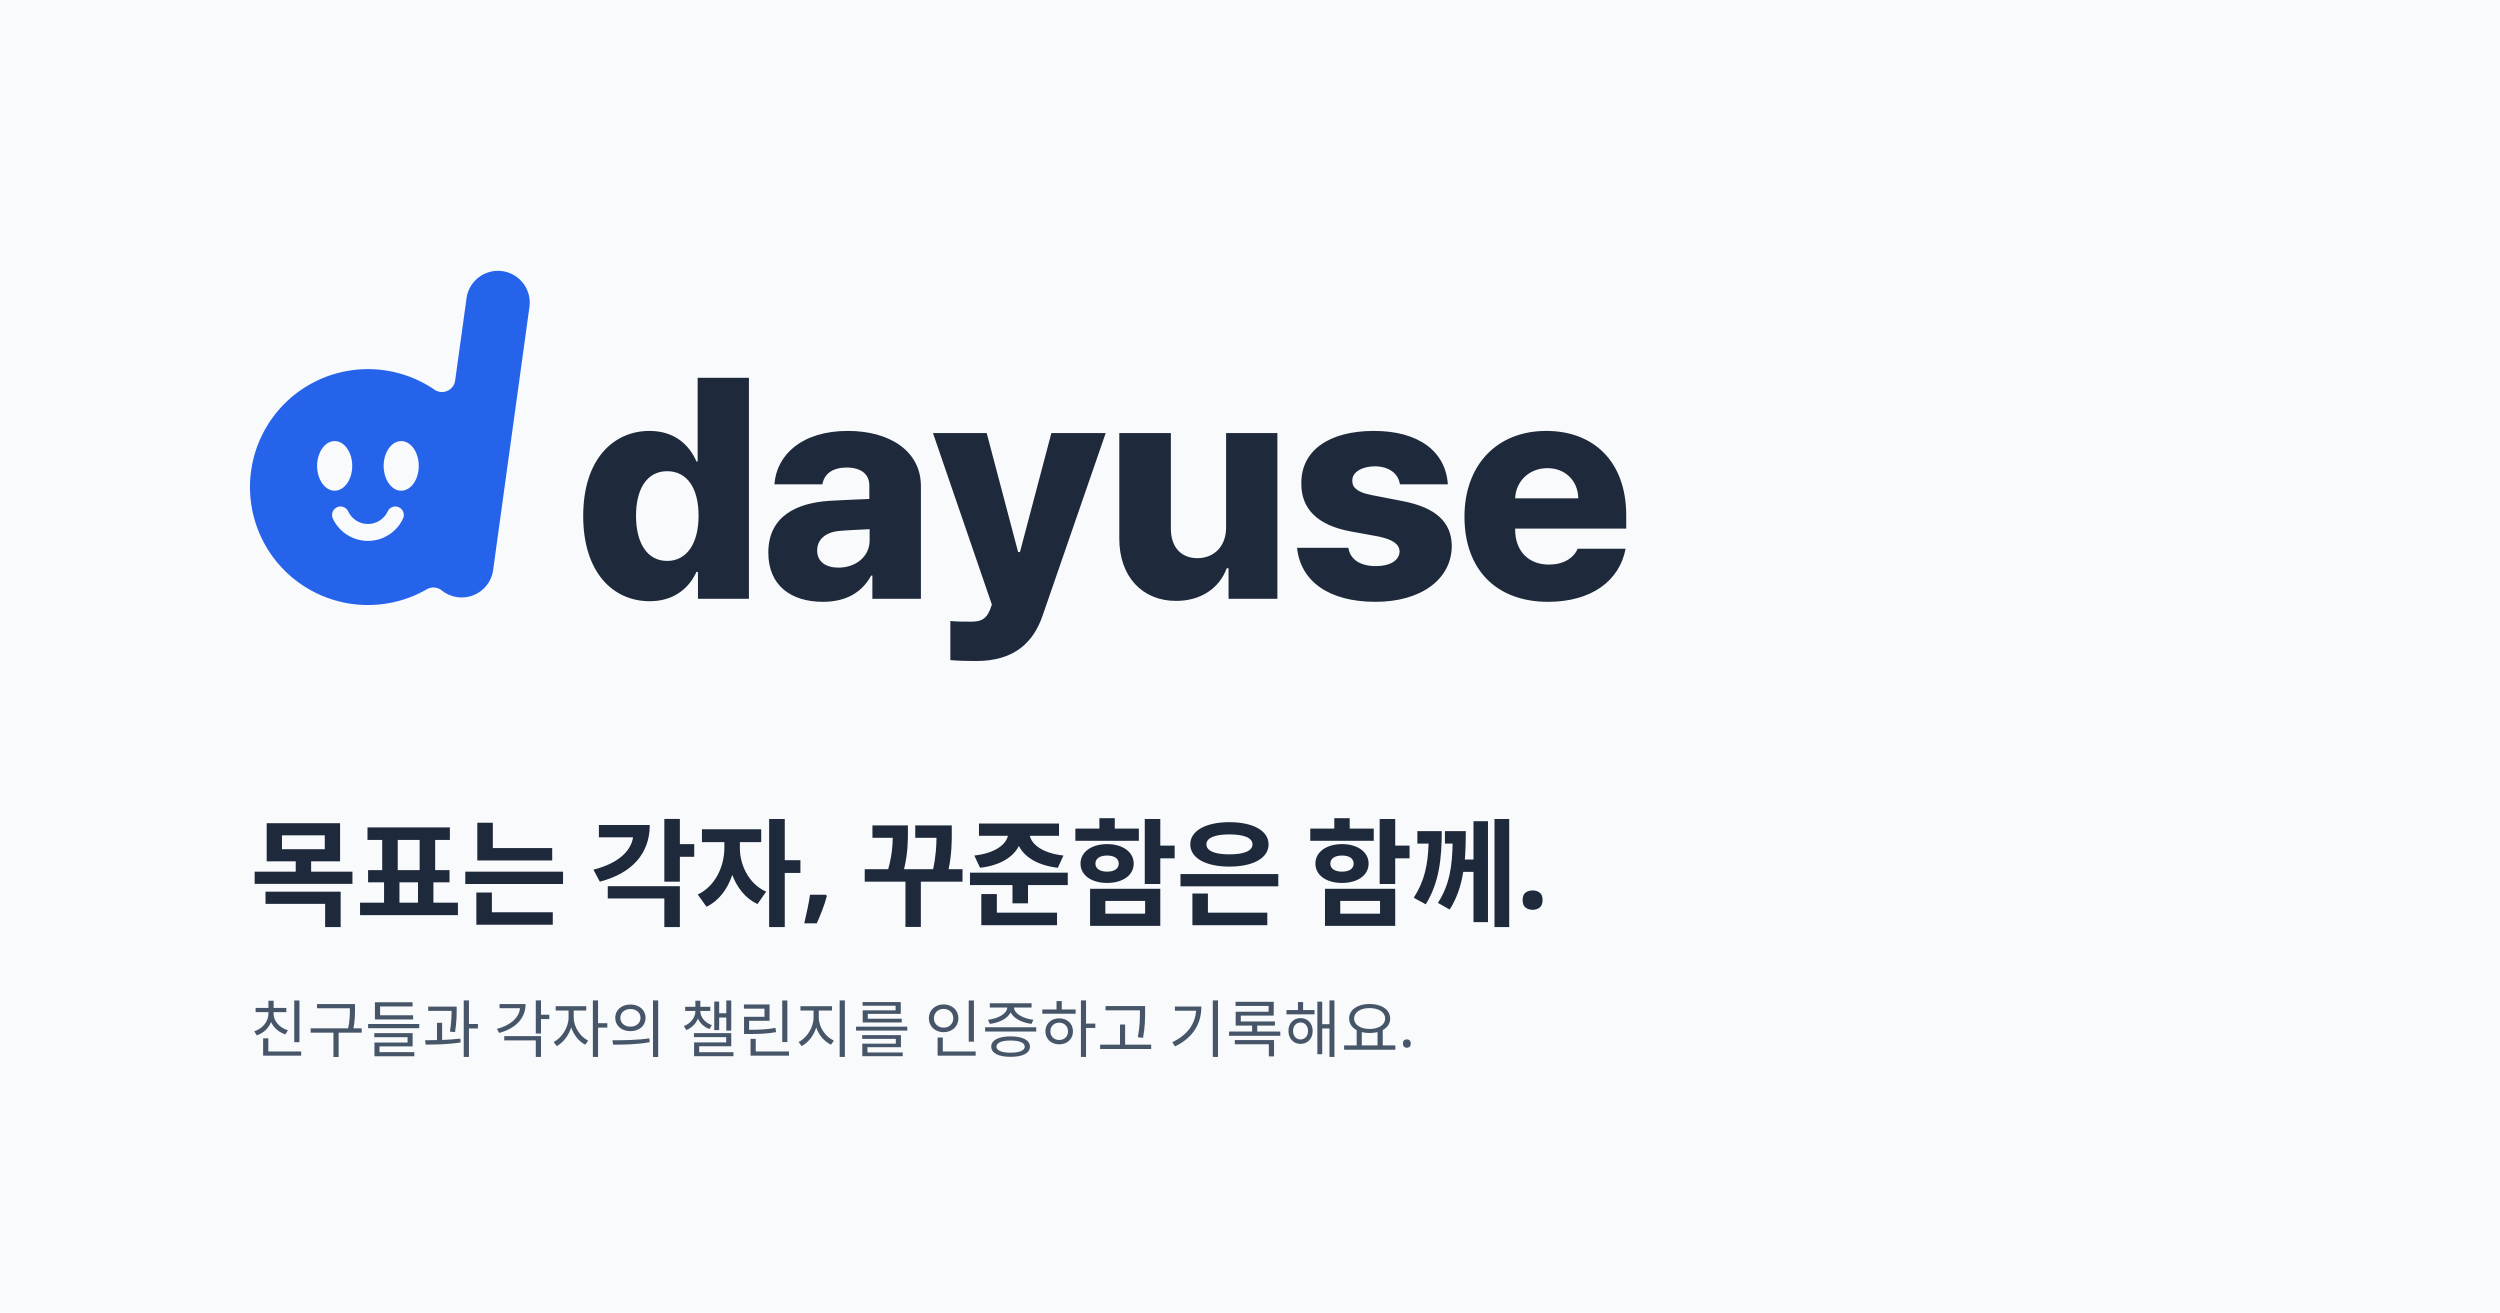
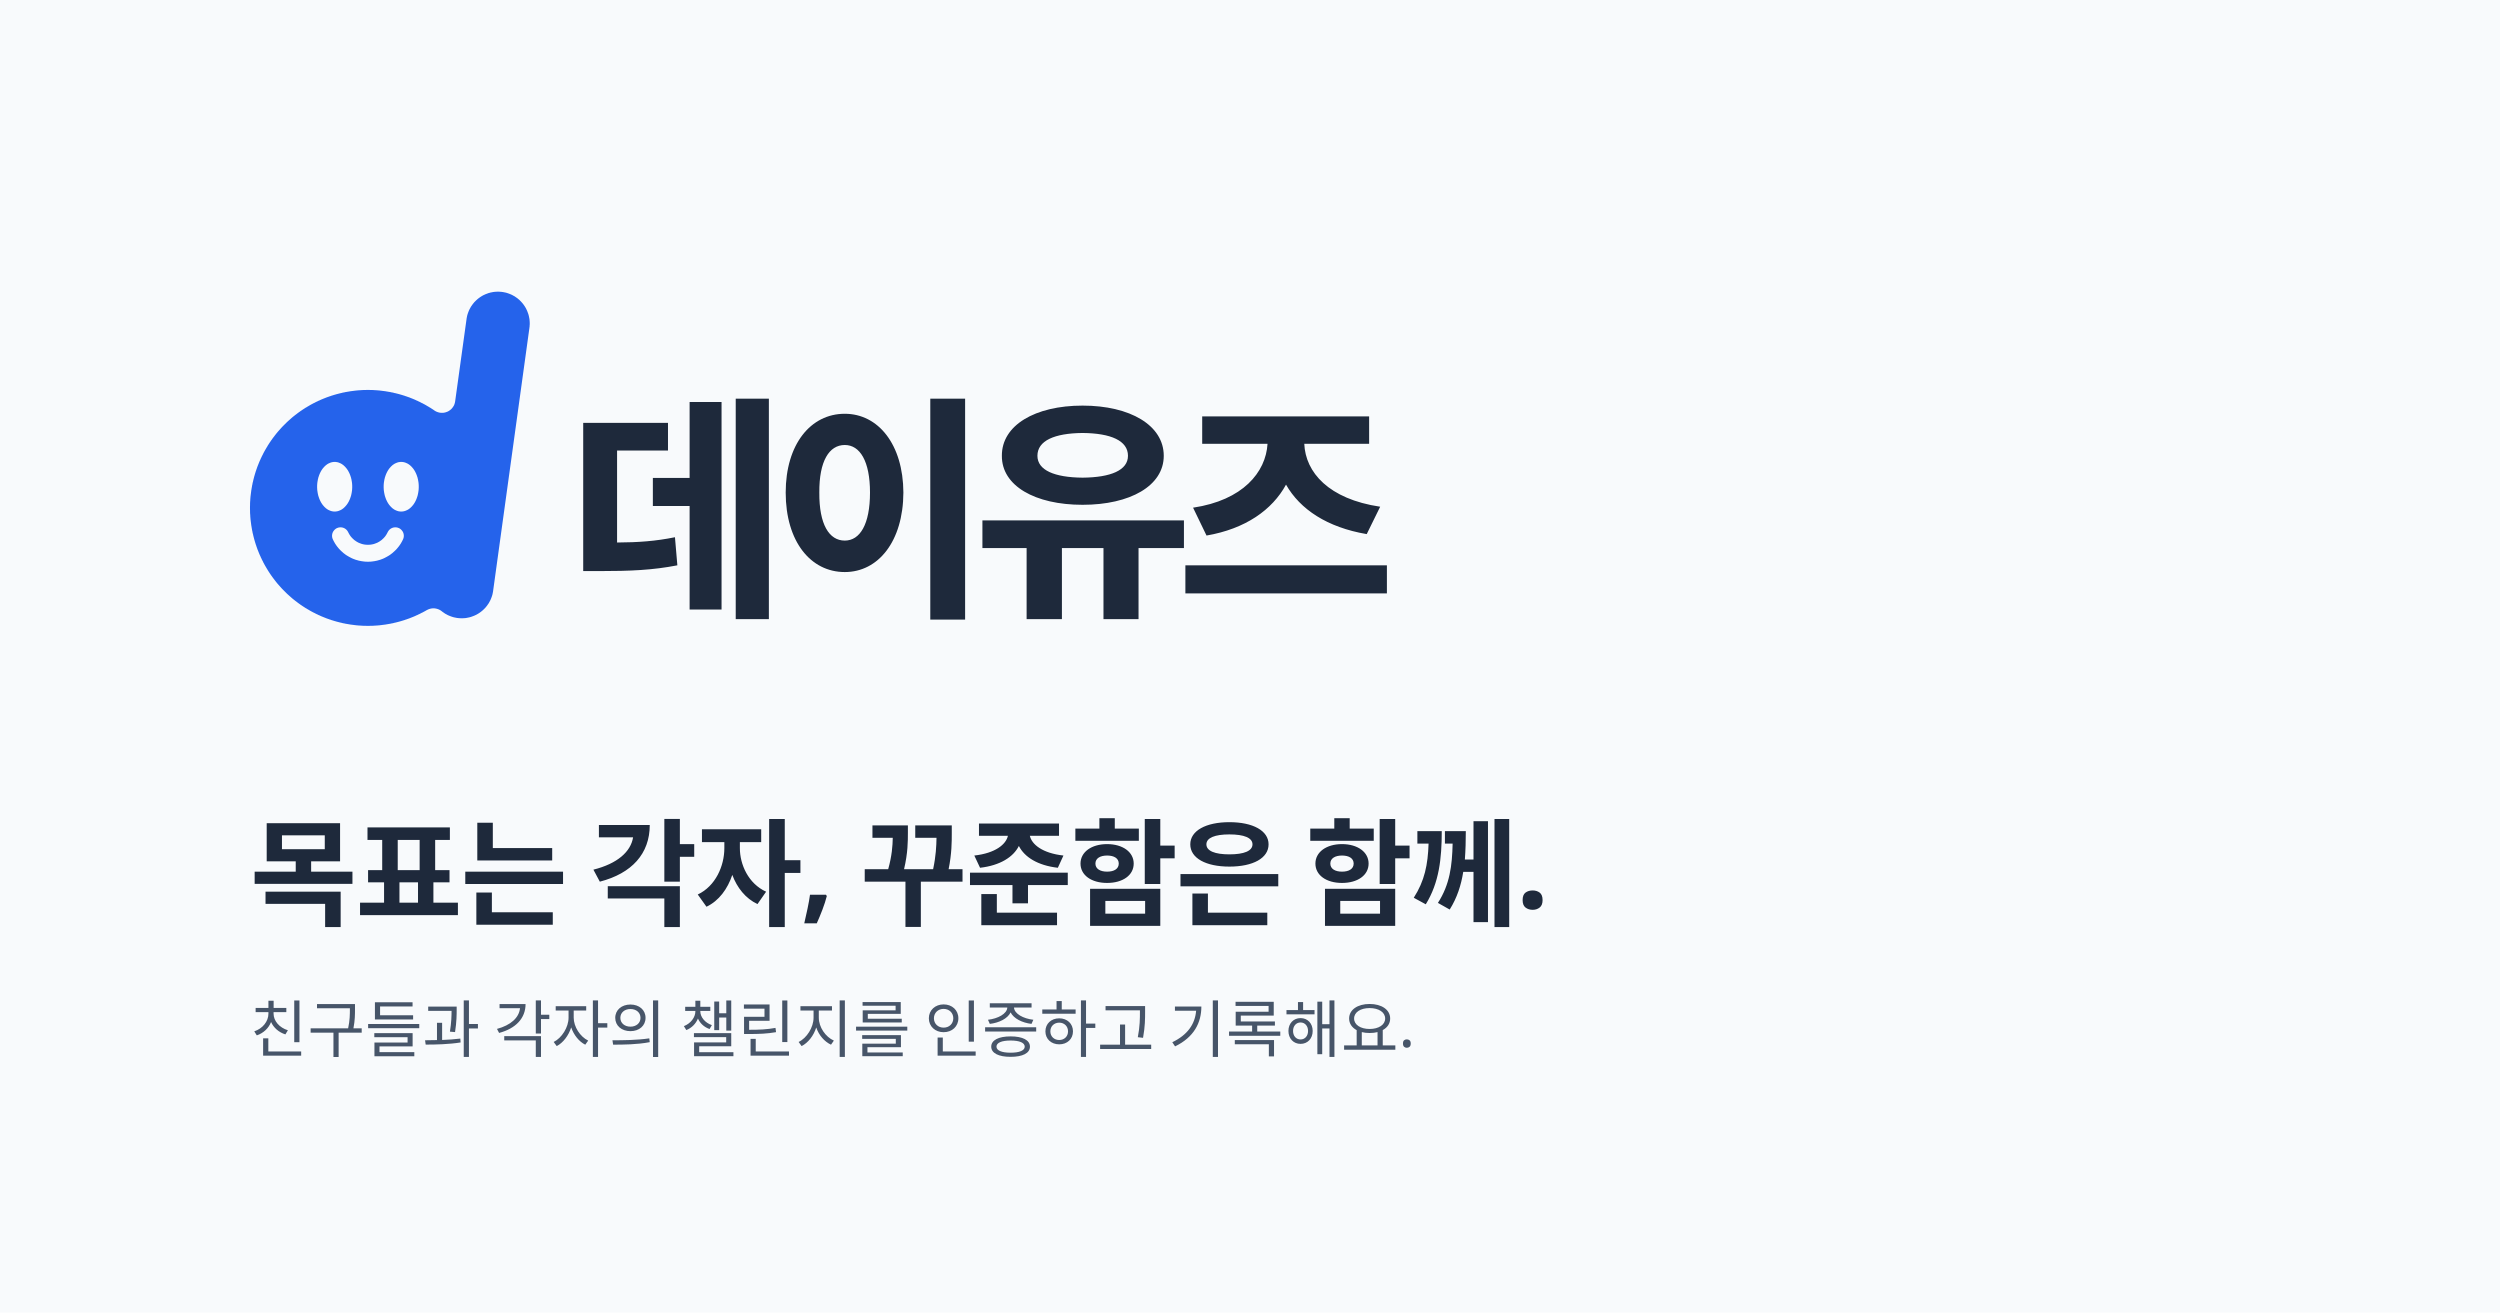
<svg xmlns="http://www.w3.org/2000/svg" viewBox="0 0 1200 630" width="1200" height="630">
  <rect width="1200" height="630" fill="#F8FAFC" />
-   <g transform="translate(120 130) scale(1.5)">
+   <g transform="translate(120 140) scale(1.5)">
    <path fill="#2563EB" fill-rule="evenodd" transform="translate(-14.52 -6.29) scale(1.9355)" d="M36.93 55.80 L37.13 55.72 L37.35 55.66 L37.56 55.62 L37.78 55.60 L38.00 55.61 L38.22 55.64 L38.43 55.69 L38.64 55.76 L38.84 55.85 L39.03 55.96 L39.21 56.09 L39.23 56.11 L39.39 56.23 L39.44 56.26 L39.61 56.38 L39.65 56.41 L39.82 56.52 L39.87 56.54 L40.05 56.64 L40.10 56.67 L40.28 56.76 L40.33 56.78 L40.52 56.86 L40.57 56.88 L40.76 56.95 L40.81 56.97 L41.00 57.03 L41.05 57.05 L41.25 57.10 L41.30 57.11 L41.50 57.15 L41.55 57.16 L41.76 57.20 L41.81 57.20 L42.01 57.23 L42.07 57.23 L42.27 57.24 L42.32 57.25 L42.53 57.25 L42.58 57.25 L42.78 57.24 L42.84 57.24 L43.04 57.22 L43.09 57.22 L43.30 57.19 L43.35 57.18 L43.55 57.14 L43.60 57.13 L43.80 57.09 L43.85 57.07 L44.05 57.02 L44.10 57.00 L44.29 56.93 L44.34 56.91 L44.53 56.84 L44.58 56.82 L44.77 56.73 L44.82 56.71 L45.00 56.62 L45.05 56.59 L45.22 56.49 L45.27 56.46 L45.44 56.35 L45.48 56.32 L45.65 56.20 L45.69 56.17 L45.85 56.04 L45.89 56.01 L46.04 55.87 L46.08 55.84 L46.23 55.69 L46.27 55.65 L46.41 55.51 L46.44 55.47 L46.57 55.31 L46.61 55.27 L46.73 55.11 L46.76 55.06 L46.88 54.89 L46.91 54.85 L47.02 54.68 L47.04 54.63 L47.14 54.45 L47.17 54.40 L47.26 54.22 L47.28 54.17 L47.36 53.98 L47.38 53.93 L47.45 53.74 L47.47 53.69 L47.53 53.50 L47.55 53.45 L47.60 53.25 L47.61 53.20 L47.65 53.00 L47.66 52.95 L47.70 52.73 L47.70 52.70 L53.70 9.23 L53.70 9.20 L53.73 8.99 L53.73 8.93 L53.74 8.73 L53.75 8.68 L53.75 8.47 L53.75 8.42 L53.74 8.22 L53.74 8.16 L53.72 7.96 L53.72 7.91 L53.69 7.70 L53.68 7.65 L53.64 7.45 L53.63 7.40 L53.59 7.20 L53.57 7.15 L53.52 6.95 L53.50 6.90 L53.43 6.71 L53.41 6.66 L53.34 6.47 L53.32 6.42 L53.23 6.23 L53.21 6.18 L53.12 6.00 L53.09 5.95 L52.99 5.78 L52.96 5.73 L52.85 5.56 L52.82 5.52 L52.70 5.35 L52.67 5.31 L52.54 5.15 L52.51 5.11 L52.37 4.96 L52.34 4.92 L52.19 4.77 L52.15 4.73 L52.01 4.59 L51.97 4.56 L51.81 4.43 L51.77 4.39 L51.61 4.27 L51.56 4.24 L51.39 4.12 L51.35 4.09 L51.18 3.98 L51.13 3.96 L50.95 3.86 L50.90 3.83 L50.72 3.74 L50.67 3.72 L50.48 3.64 L50.43 3.62 L50.24 3.55 L50.19 3.53 L50.00 3.47 L49.95 3.45 L49.75 3.40 L49.70 3.39 L49.50 3.35 L49.45 3.34 L49.24 3.30 L49.19 3.30 L48.99 3.27 L48.93 3.27 L48.73 3.26 L48.68 3.25 L48.47 3.25 L48.42 3.25 L48.22 3.26 L48.16 3.26 L47.96 3.28 L47.91 3.28 L47.70 3.31 L47.65 3.32 L47.45 3.36 L47.40 3.37 L47.20 3.41 L47.15 3.43 L46.95 3.48 L46.90 3.50 L46.71 3.57 L46.66 3.59 L46.47 3.66 L46.42 3.68 L46.23 3.77 L46.18 3.79 L46.00 3.88 L45.95 3.91 L45.78 4.01 L45.73 4.04 L45.56 4.15 L45.52 4.18 L45.35 4.30 L45.31 4.33 L45.15 4.46 L45.11 4.49 L44.96 4.63 L44.92 4.66 L44.77 4.81 L44.73 4.85 L44.59 4.99 L44.56 5.03 L44.43 5.19 L44.39 5.23 L44.27 5.39 L44.24 5.44 L44.12 5.61 L44.09 5.65 L43.98 5.82 L43.96 5.87 L43.86 6.05 L43.83 6.10 L43.74 6.28 L43.72 6.33 L43.64 6.52 L43.62 6.57 L43.55 6.76 L43.53 6.81 L43.47 7.00 L43.45 7.05 L43.40 7.25 L43.39 7.30 L43.35 7.50 L43.34 7.55 L43.30 7.77 L43.30 7.80 L41.42 21.38 L41.38 21.59 L41.32 21.80 L41.25 22.00 L41.15 22.18 L41.03 22.36 L40.90 22.53 L40.76 22.68 L40.59 22.82 L40.42 22.94 L40.24 23.05 L40.04 23.13 L39.84 23.20 L39.63 23.25 L39.42 23.28 L39.21 23.28 L39.00 23.27 L38.79 23.24 L38.58 23.18 L38.38 23.11 L38.19 23.02 L38.01 22.91 L37.84 22.79 L37.83 22.78 L37.64 22.66 L37.63 22.65 L37.44 22.53 L37.43 22.52 L37.24 22.40 L37.22 22.40 L37.03 22.28 L37.02 22.27 L36.82 22.16 L36.81 22.15 L36.62 22.04 L36.61 22.03 L36.41 21.92 L36.40 21.91 L36.20 21.81 L36.19 21.80 L35.99 21.69 L35.97 21.69 L35.77 21.59 L35.76 21.58 L35.56 21.48 L35.55 21.47 L35.34 21.38 L35.33 21.37 L35.13 21.27 L35.11 21.27 L34.91 21.18 L34.90 21.17 L34.69 21.08 L34.68 21.07 L34.47 20.99 L34.46 20.98 L34.25 20.90 L34.23 20.89 L34.02 20.81 L34.01 20.80 L33.80 20.72 L33.79 20.72 L33.58 20.64 L33.56 20.64 L33.35 20.56 L33.34 20.56 L33.12 20.49 L33.11 20.48 L32.90 20.41 L32.88 20.41 L32.67 20.34 L32.65 20.34 L32.44 20.27 L32.42 20.27 L32.21 20.21 L32.19 20.20 L31.98 20.15 L31.96 20.14 L31.74 20.09 L31.73 20.08 L31.51 20.03 L31.50 20.03 L31.28 19.98 L31.27 19.97 L31.05 19.92 L31.03 19.92 L30.81 19.88 L30.80 19.87 L30.58 19.83 L30.56 19.83 L30.34 19.79 L30.33 19.79 L30.10 19.75 L30.09 19.75 L29.87 19.71 L29.85 19.71 L29.63 19.68 L29.62 19.68 L29.39 19.65 L29.38 19.65 L29.16 19.62 L29.14 19.62 L28.92 19.59 L28.90 19.59 L28.68 19.57 L28.67 19.57 L28.44 19.55 L28.43 19.55 L28.20 19.54 L28.19 19.54 L27.96 19.52 L27.95 19.52 L27.72 19.51 L27.71 19.51 L27.49 19.51 L27.47 19.51 L27.25 19.50 L27.23 19.50 L27.01 19.50 L26.99 19.50 L26.77 19.50 L26.75 19.50 L26.53 19.51 L26.51 19.51 L26.29 19.51 L26.28 19.51 L26.05 19.52 L26.04 19.52 L25.81 19.54 L25.80 19.54 L25.57 19.55 L25.56 19.55 L25.33 19.57 L25.32 19.57 L25.10 19.59 L25.08 19.59 L24.86 19.62 L24.84 19.62 L24.62 19.65 L24.61 19.65 L24.38 19.68 L24.37 19.68 L24.15 19.71 L24.13 19.71 L23.91 19.75 L23.90 19.75 L23.67 19.79 L23.66 19.79 L23.44 19.83 L23.42 19.83 L23.20 19.87 L23.19 19.88 L22.97 19.92 L22.95 19.92 L22.73 19.97 L22.72 19.98 L22.50 20.03 L22.49 20.03 L22.27 20.08 L22.26 20.09 L22.04 20.14 L22.02 20.15 L21.81 20.20 L21.79 20.21 L21.58 20.27 L21.56 20.27 L21.35 20.34 L21.33 20.34 L21.12 20.41 L21.10 20.41 L20.89 20.48 L20.88 20.49 L20.66 20.56 L20.65 20.56 L20.44 20.64 L20.42 20.64 L20.21 20.72 L20.20 20.72 L19.99 20.80 L19.98 20.81 L19.77 20.89 L19.75 20.90 L19.54 20.98 L19.53 20.99 L19.32 21.07 L19.31 21.08 L19.10 21.17 L19.09 21.18 L18.89 21.27 L18.87 21.27 L18.67 21.37 L18.66 21.38 L18.45 21.47 L18.44 21.48 L18.24 21.58 L18.23 21.59 L18.03 21.69 L18.01 21.69 L17.81 21.80 L17.80 21.81 L17.60 21.91 L17.59 21.92 L17.39 22.03 L17.38 22.04 L17.19 22.15 L17.18 22.16 L16.98 22.27 L16.97 22.28 L16.78 22.40 L16.76 22.40 L16.57 22.52 L16.56 22.53 L16.37 22.65 L16.36 22.66 L16.17 22.78 L16.16 22.79 L15.97 22.92 L15.96 22.92 L15.78 23.05 L15.77 23.06 L15.58 23.19 L15.57 23.20 L15.39 23.33 L15.38 23.34 L15.20 23.48 L15.19 23.49 L15.01 23.62 L15.00 23.63 L14.82 23.77 L14.81 23.78 L14.63 23.92 L14.62 23.93 L14.45 24.07 L14.44 24.08 L14.27 24.23 L14.26 24.24 L14.09 24.39 L14.08 24.40 L13.91 24.55 L13.90 24.56 L13.73 24.71 L13.72 24.72 L13.56 24.87 L13.55 24.88 L13.39 25.04 L13.38 25.05 L13.22 25.21 L13.21 25.22 L13.05 25.38 L13.04 25.39 L12.88 25.55 L12.87 25.56 L12.72 25.72 L12.71 25.73 L12.56 25.90 L12.55 25.91 L12.40 26.08 L12.39 26.09 L12.24 26.26 L12.23 26.27 L12.08 26.44 L12.07 26.45 L11.93 26.62 L11.92 26.63 L11.78 26.81 L11.77 26.82 L11.63 27.00 L11.62 27.01 L11.49 27.19 L11.48 27.20 L11.34 27.38 L11.33 27.39 L11.20 27.57 L11.19 27.58 L11.06 27.77 L11.05 27.78 L10.92 27.96 L10.92 27.97 L10.79 28.16 L10.78 28.17 L10.66 28.36 L10.65 28.37 L10.53 28.56 L10.52 28.57 L10.40 28.76 L10.40 28.78 L10.28 28.97 L10.27 28.98 L10.16 29.18 L10.15 29.19 L10.04 29.38 L10.03 29.39 L9.92 29.59 L9.91 29.60 L9.81 29.80 L9.80 29.81 L9.69 30.01 L9.69 30.03 L9.59 30.23 L9.58 30.24 L9.48 30.44 L9.47 30.45 L9.38 30.66 L9.37 30.67 L9.27 30.87 L9.27 30.89 L9.18 31.09 L9.17 31.10 L9.08 31.31 L9.07 31.32 L8.99 31.53 L8.98 31.54 L8.90 31.75 L8.89 31.77 L8.81 31.98 L8.80 31.99 L8.72 32.20 L8.72 32.21 L8.64 32.42 L8.64 32.44 L8.56 32.65 L8.56 32.66 L8.49 32.88 L8.48 32.89 L8.41 33.10 L8.41 33.12 L8.34 33.33 L8.34 33.35 L8.27 33.56 L8.27 33.58 L8.21 33.79 L8.20 33.81 L8.15 34.02 L8.14 34.04 L8.09 34.26 L8.08 34.27 L8.03 34.49 L8.03 34.50 L7.98 34.72 L7.97 34.73 L7.92 34.95 L7.92 34.97 L7.88 35.19 L7.87 35.20 L7.83 35.42 L7.83 35.44 L7.79 35.66 L7.79 35.67 L7.75 35.90 L7.75 35.91 L7.71 36.13 L7.71 36.15 L7.68 36.37 L7.68 36.38 L7.65 36.61 L7.65 36.62 L7.62 36.84 L7.62 36.86 L7.59 37.08 L7.59 37.10 L7.57 37.32 L7.57 37.33 L7.55 37.56 L7.55 37.57 L7.54 37.80 L7.54 37.81 L7.52 38.04 L7.52 38.05 L7.51 38.28 L7.51 38.29 L7.51 38.51 L7.51 38.53 L7.50 38.75 L7.50 38.77 L7.50 38.99 L7.50 39.01 L7.50 39.23 L7.50 39.25 L7.51 39.47 L7.51 39.49 L7.51 39.71 L7.51 39.72 L7.52 39.95 L7.52 39.96 L7.54 40.19 L7.54 40.20 L7.55 40.43 L7.55 40.44 L7.57 40.67 L7.57 40.68 L7.59 40.90 L7.59 40.92 L7.62 41.14 L7.62 41.16 L7.65 41.38 L7.65 41.39 L7.68 41.62 L7.68 41.63 L7.71 41.85 L7.71 41.87 L7.75 42.09 L7.75 42.10 L7.79 42.33 L7.79 42.34 L7.83 42.56 L7.83 42.58 L7.87 42.80 L7.88 42.81 L7.92 43.03 L7.92 43.05 L7.97 43.27 L7.98 43.28 L8.03 43.50 L8.03 43.51 L8.08 43.73 L8.09 43.74 L8.14 43.96 L8.15 43.98 L8.20 44.19 L8.21 44.21 L8.27 44.42 L8.27 44.44 L8.34 44.65 L8.34 44.67 L8.41 44.88 L8.41 44.90 L8.48 45.11 L8.49 45.12 L8.56 45.34 L8.56 45.35 L8.64 45.56 L8.64 45.58 L8.72 45.79 L8.72 45.80 L8.80 46.01 L8.81 46.02 L8.89 46.23 L8.90 46.25 L8.98 46.46 L8.99 46.47 L9.07 46.68 L9.08 46.69 L9.17 46.90 L9.18 46.91 L9.27 47.11 L9.27 47.13 L9.37 47.33 L9.38 47.34 L9.47 47.55 L9.48 47.56 L9.58 47.76 L9.59 47.77 L9.69 47.97 L9.69 47.99 L9.80 48.19 L9.81 48.20 L9.91 48.40 L9.92 48.41 L10.03 48.61 L10.04 48.62 L10.15 48.81 L10.16 48.82 L10.27 49.02 L10.28 49.03 L10.40 49.22 L10.40 49.24 L10.52 49.43 L10.53 49.44 L10.65 49.63 L10.66 49.64 L10.78 49.83 L10.79 49.84 L10.92 50.03 L10.92 50.04 L11.05 50.22 L11.06 50.23 L11.19 50.42 L11.20 50.43 L11.33 50.61 L11.34 50.62 L11.48 50.80 L11.49 50.81 L11.62 50.99 L11.63 51.00 L11.77 51.18 L11.78 51.19 L11.92 51.37 L11.93 51.38 L12.07 51.55 L12.08 51.56 L12.23 51.73 L12.24 51.74 L12.39 51.91 L12.40 51.92 L12.55 52.09 L12.56 52.10 L12.71 52.27 L12.72 52.28 L12.87 52.44 L12.88 52.45 L13.04 52.61 L13.05 52.62 L13.21 52.78 L13.22 52.79 L13.38 52.95 L13.39 52.96 L13.55 53.12 L13.56 53.13 L13.72 53.28 L13.73 53.29 L13.90 53.44 L13.91 53.45 L14.08 53.60 L14.09 53.61 L14.26 53.76 L14.27 53.77 L14.44 53.92 L14.45 53.93 L14.62 54.07 L14.63 54.08 L14.81 54.22 L14.82 54.23 L15.00 54.37 L15.01 54.38 L15.19 54.51 L15.20 54.52 L15.38 54.66 L15.39 54.67 L15.57 54.80 L15.58 54.81 L15.77 54.94 L15.78 54.95 L15.96 55.08 L15.97 55.08 L16.16 55.21 L16.17 55.22 L16.36 55.34 L16.37 55.35 L16.56 55.47 L16.57 55.48 L16.76 55.60 L16.78 55.60 L16.97 55.72 L16.98 55.73 L17.18 55.84 L17.19 55.85 L17.38 55.96 L17.39 55.97 L17.59 56.08 L17.60 56.09 L17.80 56.19 L17.81 56.20 L18.01 56.31 L18.03 56.31 L18.23 56.41 L18.24 56.42 L18.44 56.52 L18.45 56.53 L18.66 56.62 L18.67 56.63 L18.87 56.73 L18.89 56.73 L19.09 56.82 L19.10 56.83 L19.31 56.92 L19.32 56.93 L19.53 57.01 L19.54 57.02 L19.75 57.10 L19.77 57.11 L19.98 57.19 L19.99 57.20 L20.20 57.28 L20.21 57.28 L20.42 57.36 L20.44 57.36 L20.65 57.44 L20.66 57.44 L20.88 57.51 L20.89 57.52 L21.10 57.59 L21.12 57.59 L21.33 57.66 L21.35 57.66 L21.56 57.73 L21.58 57.73 L21.79 57.79 L21.81 57.80 L22.02 57.85 L22.04 57.86 L22.26 57.91 L22.27 57.92 L22.49 57.97 L22.50 57.97 L22.72 58.02 L22.73 58.03 L22.95 58.08 L22.97 58.08 L23.19 58.12 L23.20 58.13 L23.42 58.17 L23.44 58.17 L23.66 58.21 L23.67 58.21 L23.90 58.25 L23.91 58.25 L24.13 58.29 L24.15 58.29 L24.37 58.32 L24.38 58.32 L24.61 58.35 L24.62 58.35 L24.84 58.38 L24.86 58.38 L25.08 58.41 L25.10 58.41 L25.32 58.43 L25.33 58.43 L25.56 58.45 L25.57 58.45 L25.80 58.46 L25.81 58.46 L26.04 58.48 L26.05 58.48 L26.28 58.49 L26.29 58.49 L26.51 58.49 L26.53 58.49 L26.75 58.50 L26.77 58.50 L26.99 58.50 L27.01 58.50 L27.23 58.50 L27.25 58.50 L27.47 58.49 L27.49 58.49 L27.71 58.49 L27.72 58.49 L27.95 58.48 L27.96 58.48 L28.19 58.46 L28.20 58.46 L28.43 58.45 L28.44 58.45 L28.67 58.43 L28.68 58.43 L28.90 58.41 L28.92 58.41 L29.14 58.38 L29.16 58.38 L29.38 58.35 L29.39 58.35 L29.62 58.32 L29.63 58.32 L29.85 58.29 L29.87 58.29 L30.09 58.25 L30.10 58.25 L30.33 58.21 L30.34 58.21 L30.56 58.17 L30.58 58.17 L30.80 58.13 L30.81 58.12 L31.03 58.08 L31.05 58.08 L31.27 58.03 L31.28 58.02 L31.50 57.97 L31.51 57.97 L31.73 57.92 L31.74 57.91 L31.96 57.86 L31.98 57.85 L32.19 57.80 L32.21 57.79 L32.42 57.73 L32.44 57.73 L32.65 57.66 L32.67 57.66 L32.88 57.59 L32.90 57.59 L33.11 57.52 L33.12 57.51 L33.34 57.44 L33.35 57.44 L33.56 57.36 L33.58 57.36 L33.79 57.28 L33.80 57.28 L34.01 57.20 L34.02 57.19 L34.23 57.11 L34.25 57.10 L34.46 57.02 L34.47 57.01 L34.68 56.93 L34.69 56.92 L34.90 56.83 L34.91 56.82 L35.11 56.73 L35.13 56.73 L35.33 56.63 L35.34 56.62 L35.55 56.53 L35.56 56.52 L35.76 56.42 L35.77 56.41 L35.97 56.31 L35.99 56.31 L36.19 56.20 L36.20 56.19 L36.40 56.09 L36.41 56.08 L36.61 55.97 L36.62 55.96 L36.73 55.90 Z M24.40 35.50 L24.40 35.60 L24.40 35.70 L24.39 35.80 L24.39 35.90 L24.38 36.00 L24.37 36.10 L24.36 36.20 L24.34 36.30 L24.33 36.40 L24.31 36.50 L24.29 36.59 L24.28 36.69 L24.25 36.79 L24.23 36.88 L24.21 36.98 L24.18 37.07 L24.15 37.16 L24.12 37.25 L24.09 37.34 L24.06 37.43 L24.02 37.52 L23.99 37.61 L23.95 37.69 L23.91 37.78 L23.87 37.86 L23.83 37.94 L23.79 38.02 L23.74 38.10 L23.70 38.18 L23.65 38.25 L23.60 38.33 L23.55 38.40 L23.50 38.47 L23.45 38.54 L23.39 38.60 L23.34 38.67 L23.28 38.73 L23.23 38.79 L23.17 38.85 L23.11 38.91 L23.05 38.96 L22.99 39.02 L22.93 39.07 L22.87 39.12 L22.80 39.16 L22.74 39.21 L22.68 39.25 L22.61 39.29 L22.54 39.33 L22.48 39.36 L22.41 39.39 L22.34 39.42 L22.27 39.45 L22.20 39.48 L22.14 39.50 L22.07 39.52 L22.00 39.54 L21.93 39.56 L21.85 39.57 L21.78 39.58 L21.71 39.59 L21.64 39.60 L21.57 39.60 L21.50 39.60 L21.43 39.60 L21.36 39.60 L21.29 39.59 L21.22 39.58 L21.15 39.57 L21.07 39.56 L21.00 39.54 L20.93 39.52 L20.86 39.50 L20.80 39.48 L20.73 39.45 L20.66 39.42 L20.59 39.39 L20.52 39.36 L20.46 39.33 L20.39 39.29 L20.32 39.25 L20.26 39.21 L20.20 39.16 L20.13 39.12 L20.07 39.07 L20.01 39.02 L19.95 38.96 L19.89 38.91 L19.83 38.85 L19.77 38.79 L19.72 38.73 L19.66 38.67 L19.61 38.60 L19.55 38.54 L19.50 38.47 L19.45 38.40 L19.40 38.33 L19.35 38.25 L19.30 38.18 L19.26 38.10 L19.21 38.02 L19.17 37.94 L19.13 37.86 L19.09 37.78 L19.05 37.69 L19.01 37.61 L18.98 37.52 L18.94 37.43 L18.91 37.34 L18.88 37.25 L18.85 37.16 L18.82 37.07 L18.79 36.98 L18.77 36.88 L18.75 36.79 L18.72 36.69 L18.71 36.59 L18.69 36.50 L18.67 36.40 L18.66 36.30 L18.64 36.20 L18.63 36.10 L18.62 36.00 L18.61 35.90 L18.61 35.80 L18.60 35.70 L18.60 35.60 L18.60 35.50 L18.60 35.40 L18.60 35.30 L18.61 35.20 L18.61 35.10 L18.62 35.00 L18.63 34.90 L18.64 34.80 L18.66 34.70 L18.67 34.60 L18.69 34.50 L18.71 34.41 L18.72 34.31 L18.75 34.21 L18.77 34.12 L18.79 34.02 L18.82 33.93 L18.85 33.84 L18.88 33.75 L18.91 33.66 L18.94 33.57 L18.98 33.48 L19.01 33.39 L19.05 33.31 L19.09 33.22 L19.13 33.14 L19.17 33.06 L19.21 32.98 L19.26 32.90 L19.30 32.82 L19.35 32.75 L19.40 32.67 L19.45 32.60 L19.50 32.53 L19.55 32.46 L19.61 32.40 L19.66 32.33 L19.72 32.27 L19.77 32.21 L19.83 32.15 L19.89 32.09 L19.95 32.04 L20.01 31.98 L20.07 31.93 L20.13 31.88 L20.20 31.84 L20.26 31.79 L20.32 31.75 L20.39 31.71 L20.46 31.67 L20.52 31.64 L20.59 31.61 L20.66 31.58 L20.73 31.55 L20.80 31.52 L20.86 31.50 L20.93 31.48 L21.00 31.46 L21.07 31.44 L21.15 31.43 L21.22 31.42 L21.29 31.41 L21.36 31.40 L21.43 31.40 L21.50 31.40 L21.57 31.40 L21.64 31.40 L21.71 31.41 L21.78 31.42 L21.85 31.43 L21.93 31.44 L22.00 31.46 L22.07 31.48 L22.14 31.50 L22.20 31.52 L22.27 31.55 L22.34 31.58 L22.41 31.61 L22.48 31.64 L22.54 31.67 L22.61 31.71 L22.68 31.75 L22.74 31.79 L22.80 31.84 L22.87 31.88 L22.93 31.93 L22.99 31.98 L23.05 32.04 L23.11 32.09 L23.17 32.15 L23.23 32.21 L23.28 32.27 L23.34 32.33 L23.39 32.40 L23.45 32.46 L23.50 32.53 L23.55 32.60 L23.60 32.67 L23.65 32.75 L23.70 32.82 L23.74 32.90 L23.79 32.98 L23.83 33.06 L23.87 33.14 L23.91 33.22 L23.95 33.31 L23.99 33.39 L24.02 33.48 L24.06 33.57 L24.09 33.66 L24.12 33.75 L24.15 33.84 L24.18 33.93 L24.21 34.02 L24.23 34.12 L24.25 34.21 L24.28 34.31 L24.29 34.41 L24.31 34.50 L24.33 34.60 L24.34 34.70 L24.36 34.80 L24.37 34.90 L24.38 35.00 L24.39 35.10 L24.39 35.20 L24.40 35.30 L24.40 35.40 Z M35.40 35.40 L35.40 35.50 L35.40 35.60 L35.40 35.70 L35.39 35.80 L35.39 35.90 L35.38 36.00 L35.37 36.10 L35.36 36.20 L35.34 36.30 L35.33 36.40 L35.31 36.50 L35.29 36.59 L35.28 36.69 L35.25 36.79 L35.23 36.88 L35.21 36.98 L35.18 37.07 L35.15 37.16 L35.12 37.25 L35.09 37.34 L35.06 37.43 L35.02 37.52 L34.99 37.61 L34.95 37.69 L34.91 37.78 L34.87 37.86 L34.83 37.94 L34.79 38.02 L34.74 38.10 L34.70 38.18 L34.65 38.25 L34.60 38.33 L34.55 38.40 L34.50 38.47 L34.45 38.54 L34.39 38.60 L34.34 38.67 L34.28 38.73 L34.23 38.79 L34.17 38.85 L34.11 38.91 L34.05 38.96 L33.99 39.02 L33.93 39.07 L33.87 39.12 L33.80 39.16 L33.74 39.21 L33.68 39.25 L33.61 39.29 L33.54 39.33 L33.48 39.36 L33.41 39.39 L33.34 39.42 L33.27 39.45 L33.20 39.48 L33.14 39.50 L33.07 39.52 L33.00 39.54 L32.93 39.56 L32.85 39.57 L32.78 39.58 L32.71 39.59 L32.64 39.60 L32.57 39.60 L32.50 39.60 L32.43 39.60 L32.36 39.60 L32.29 39.59 L32.22 39.58 L32.15 39.57 L32.07 39.56 L32.00 39.54 L31.93 39.52 L31.86 39.50 L31.80 39.48 L31.73 39.45 L31.66 39.42 L31.59 39.39 L31.52 39.36 L31.46 39.33 L31.39 39.29 L31.32 39.25 L31.26 39.21 L31.20 39.16 L31.13 39.12 L31.07 39.07 L31.01 39.02 L30.95 38.96 L30.89 38.91 L30.83 38.85 L30.77 38.79 L30.72 38.73 L30.66 38.67 L30.61 38.60 L30.55 38.54 L30.50 38.47 L30.45 38.40 L30.40 38.33 L30.35 38.25 L30.30 38.18 L30.26 38.10 L30.21 38.02 L30.17 37.94 L30.13 37.86 L30.09 37.78 L30.05 37.69 L30.01 37.61 L29.98 37.52 L29.94 37.43 L29.91 37.34 L29.88 37.25 L29.85 37.16 L29.82 37.07 L29.79 36.98 L29.77 36.88 L29.75 36.79 L29.72 36.69 L29.71 36.59 L29.69 36.50 L29.67 36.40 L29.66 36.30 L29.64 36.20 L29.63 36.10 L29.62 36.00 L29.61 35.90 L29.61 35.80 L29.60 35.70 L29.60 35.60 L29.60 35.50 L29.60 35.40 L29.60 35.30 L29.61 35.20 L29.61 35.10 L29.62 35.00 L29.63 34.90 L29.64 34.80 L29.66 34.70 L29.67 34.60 L29.69 34.50 L29.71 34.41 L29.72 34.31 L29.75 34.21 L29.77 34.12 L29.79 34.02 L29.82 33.93 L29.85 33.84 L29.88 33.75 L29.91 33.66 L29.94 33.57 L29.98 33.48 L30.01 33.39 L30.05 33.31 L30.09 33.22 L30.13 33.14 L30.17 33.06 L30.21 32.98 L30.26 32.90 L30.30 32.82 L30.35 32.75 L30.40 32.67 L30.45 32.60 L30.50 32.53 L30.55 32.46 L30.61 32.40 L30.66 32.33 L30.72 32.27 L30.77 32.21 L30.83 32.15 L30.89 32.09 L30.95 32.04 L31.01 31.98 L31.07 31.93 L31.13 31.88 L31.20 31.84 L31.26 31.79 L31.32 31.75 L31.39 31.71 L31.46 31.67 L31.52 31.64 L31.59 31.61 L31.66 31.58 L31.73 31.55 L31.80 31.52 L31.86 31.50 L31.93 31.48 L32.00 31.46 L32.07 31.44 L32.15 31.43 L32.22 31.42 L32.29 31.41 L32.36 31.40 L32.43 31.40 L32.50 31.40 L32.57 31.40 L32.64 31.40 L32.71 31.41 L32.78 31.42 L32.85 31.43 L32.93 31.44 L33.00 31.46 L33.07 31.48 L33.14 31.50 L33.20 31.52 L33.27 31.55 L33.34 31.58 L33.41 31.61 L33.48 31.64 L33.54 31.67 L33.61 31.71 L33.68 31.75 L33.74 31.79 L33.80 31.84 L33.87 31.88 L33.93 31.93 L33.99 31.98 L34.05 32.04 L34.11 32.09 L34.17 32.15 L34.23 32.21 L34.28 32.27 L34.34 32.33 L34.39 32.40 L34.45 32.46 L34.50 32.53 L34.55 32.60 L34.60 32.67 L34.65 32.75 L34.70 32.82 L34.74 32.90 L34.79 32.98 L34.83 33.06 L34.87 33.14 L34.91 33.22 L34.95 33.31 L34.99 33.39 L35.02 33.48 L35.06 33.57 L35.09 33.66 L35.12 33.75 L35.15 33.84 L35.18 33.93 L35.21 34.02 L35.23 34.12 L35.25 34.21 L35.28 34.31 L35.29 34.41 L35.31 34.50 L35.33 34.60 L35.34 34.70 L35.36 34.80 L35.37 34.90 L35.38 35.00 L35.39 35.10 L35.39 35.20 L35.40 35.30 Z M30.07 43.38 L30.17 43.20 L30.28 42.99 L30.31 42.93 L30.35 42.87 L30.39 42.81 L30.43 42.75 L30.47 42.70 L30.52 42.65 L30.56 42.60 L30.62 42.55 L30.67 42.51 L30.72 42.47 L30.78 42.43 L30.84 42.40 L30.90 42.36 L30.96 42.33 L31.03 42.31 L31.09 42.28 L31.16 42.26 L31.22 42.25 L31.29 42.23 L31.36 42.22 L31.43 42.22 L31.49 42.21 L31.56 42.21 L31.63 42.22 L31.70 42.22 L31.77 42.23 L31.84 42.25 L31.90 42.26 L31.97 42.28 L32.03 42.31 L32.10 42.33 L32.16 42.36 L32.22 42.39 L32.28 42.43 L32.34 42.47 L32.39 42.51 L32.44 42.55 L32.50 42.60 L32.54 42.65 L32.59 42.70 L32.63 42.75 L32.67 42.81 L32.71 42.86 L32.75 42.92 L32.78 42.98 L32.81 43.04 L32.84 43.11 L32.86 43.17 L32.88 43.24 L32.90 43.30 L32.91 43.37 L32.92 43.44 L32.93 43.51 L32.93 43.58 L32.93 43.65 L32.93 43.71 L32.92 43.78 L32.91 43.85 L32.90 43.92 L32.88 43.98 L32.86 44.05 L32.84 44.11 L32.81 44.18 L32.78 44.24 L32.66 44.49 L32.62 44.56 L32.48 44.81 L32.44 44.88 L32.28 45.12 L32.24 45.18 L32.07 45.41 L32.02 45.47 L31.84 45.69 L31.79 45.75 L31.59 45.96 L31.54 46.01 L31.33 46.21 L31.27 46.26 L31.06 46.45 L31.00 46.50 L30.77 46.67 L30.71 46.72 L30.47 46.88 L30.40 46.92 L30.16 47.06 L30.09 47.10 L29.84 47.23 L29.77 47.27 L29.51 47.39 L29.44 47.42 L29.17 47.52 L29.10 47.55 L28.83 47.63 L28.75 47.65 L28.48 47.73 L28.40 47.74 L28.12 47.80 L28.04 47.81 L27.76 47.85 L27.68 47.86 L27.40 47.89 L27.32 47.89 L27.04 47.90 L26.96 47.90 L26.68 47.89 L26.60 47.89 L26.32 47.86 L26.24 47.85 L25.96 47.81 L25.88 47.80 L25.60 47.74 L25.52 47.73 L25.25 47.65 L25.17 47.63 L24.90 47.55 L24.83 47.52 L24.56 47.42 L24.49 47.39 L24.23 47.27 L24.16 47.23 L23.91 47.10 L23.84 47.06 L23.60 46.92 L23.53 46.88 L23.29 46.72 L23.23 46.67 L23.00 46.50 L22.94 46.45 L22.73 46.26 L22.67 46.21 L22.46 46.01 L22.41 45.96 L22.21 45.75 L22.16 45.69 L21.98 45.47 L21.93 45.41 L21.76 45.18 L21.72 45.12 L21.56 44.88 L21.52 44.81 L21.38 44.56 L21.34 44.49 L21.22 44.24 L21.19 44.18 L21.16 44.11 L21.14 44.05 L21.12 43.98 L21.10 43.92 L21.09 43.85 L21.08 43.78 L21.07 43.71 L21.07 43.65 L21.07 43.58 L21.07 43.51 L21.08 43.44 L21.09 43.37 L21.10 43.30 L21.12 43.24 L21.14 43.17 L21.16 43.11 L21.19 43.04 L21.22 42.98 L21.25 42.92 L21.29 42.86 L21.33 42.81 L21.37 42.75 L21.41 42.70 L21.46 42.65 L21.50 42.60 L21.56 42.55 L21.61 42.51 L21.66 42.47 L21.72 42.43 L21.78 42.39 L21.84 42.36 L21.90 42.33 L21.97 42.31 L22.03 42.28 L22.10 42.26 L22.16 42.25 L22.23 42.23 L22.30 42.22 L22.37 42.22 L22.44 42.21 L22.51 42.21 L22.57 42.22 L22.64 42.22 L22.71 42.23 L22.78 42.25 L22.84 42.26 L22.91 42.28 L22.97 42.31 L23.04 42.33 L23.10 42.36 L23.16 42.40 L23.22 42.43 L23.28 42.47 L23.33 42.51 L23.38 42.55 L23.44 42.60 L23.48 42.65 L23.53 42.70 L23.57 42.75 L23.61 42.81 L23.65 42.87 L23.69 42.93 L23.72 42.99 L23.83 43.20 L23.93 43.38 L24.04 43.55 L24.16 43.72 L24.29 43.87 L24.43 44.02 L24.58 44.16 L24.73 44.30 L24.90 44.42 L25.07 44.54 L25.24 44.64 L25.42 44.74 L25.61 44.82 L25.80 44.89 L25.99 44.96 L26.19 45.01 L26.39 45.05 L26.59 45.08 L26.80 45.09 L27.00 45.10 L27.20 45.09 L27.41 45.08 L27.61 45.05 L27.81 45.01 L28.01 44.96 L28.20 44.89 L28.39 44.82 L28.58 44.74 L28.76 44.64 L28.93 44.54 L29.10 44.42 L29.27 44.30 L29.42 44.16 L29.57 44.02 L29.71 43.87 L29.84 43.72 L29.96 43.55 Z" />
-     <path fill="#1E293B" transform="translate(103.21 104.94) scale(0.04883)" d="M506 16C672 16 768 -78 812 -176H822V0H1156V-1448H820V-900H812C770 -998 678 -1100 504 -1100C276 -1100 70 -924 70 -542C70 -174 264 16 506 16ZM620 -248C490 -248 416 -364 416 -544C416 -720 488 -836 620 -836C752 -836 826 -724 826 -544C826 -364 750 -248 620 -248Z M1283.04 -302C1283.04 -86 1433.04 20 1641.04 20C1793.04 20 1897.04 -42 1957.04 -152H1965.04V0H2283.04V-738C2283.04 -972 2073.04 -1100 1805.04 -1100C1501.04 -1100 1337.04 -942 1323.04 -750H1637.04C1651.04 -822 1707.04 -860 1797.04 -860C1889.04 -860 1945.04 -818 1945.04 -742V-654C1899.04 -652 1763.04 -647 1685.04 -642C1469.04 -628 1283.04 -542 1283.04 -302ZM1603.04 -316C1603.04 -388 1657.04 -434 1741.04 -444C1791.04 -449 1906.04 -454 1947.04 -456V-386C1949.04 -278 1857.04 -204 1743.04 -204C1661.04 -204 1603.04 -242 1603.04 -316Z M2644.08 408C2898.08 408 3022.08 284 3082.08 106L3494.08 -1086H3138.08L2932.08 -306H2920.08L2714.08 -1086H2362.08L2748.08 38L2736.08 72C2706.08 144 2664.08 150 2608.08 150C2568.08 150 2520.08 150 2476.08 146V402C2520.08 406 2580.08 408 2644.08 408Z M4283.12 -468C4283.12 -338 4199.12 -266 4095.12 -266C3987.12 -266 3921.12 -340 3921.12 -458V-1086H3583.12V-394C3583.12 -146 3733.12 14 3955.12 14C4119.12 14 4239.12 -70 4287.12 -200H4299.12V0H4619.12V-1086H4283.12Z M5422.16 -750H5736.16C5722.16 -966 5544.16 -1100 5252.16 -1100C4958.16 -1100 4774.16 -972 4776.16 -756C4774.16 -590 4882.16 -482 5096.16 -442L5282.16 -408C5376.16 -388 5418.16 -358 5420.16 -310C5418.16 -250 5356.16 -214 5264.16 -214C5164.16 -214 5096.16 -256 5084.16 -334H4748.16C4770.16 -118 4952.16 20 5262.16 20C5556.16 20 5760.16 -124 5762.16 -346C5760.16 -504 5656.16 -598 5440.16 -640L5234.16 -680C5140.16 -698 5108.16 -732 5110.16 -774C5108.16 -830 5174.16 -868 5258.16 -868C5348.16 -868 5412.16 -822 5422.16 -750Z M6393.2 20C6675.2 20 6861.2 -116 6901.2 -328H6587.2C6559.2 -264 6491.2 -224 6399.2 -224C6263.2 -224 6177.2 -314 6177.2 -454V-460H6905.2V-546C6905.2 -906 6685.2 -1100 6381.2 -1100C6055.2 -1100 5845.2 -874 5845.2 -538C5845.2 -192 6053.2 20 6393.2 20ZM6177.2 -658C6182.2 -771 6269.2 -856 6389.2 -856C6505.2 -856 6589.2 -774 6591.2 -658Z" />
+     <path fill="#1E293B" transform="translate(102.86 97.41) scale(0.03843)" d="M1644 -1644H1368V192H1644ZM1250 -1616H984V-984H678V-750H984V112H1250ZM804 -1442H98V-208H228C490 -208 676 -216 882 -256L862 -490C700 -457 557 -447 380 -446V-1212H804Z M3278.08 -1644H2988.08V196H3278.08ZM2276.08 -1518C1992.08 -1518 1784.08 -1264 1784.08 -862C1784.08 -454 1992.08 -200 2276.08 -200C2554.08 -200 2762.08 -454 2764.08 -862C2762.08 -1264 2554.08 -1518 2276.08 -1518ZM2276.08 -1258C2402.08 -1258 2486.08 -1124 2486.08 -862C2486.08 -596 2402.08 -462 2276.08 -462C2146.08 -462 2062.08 -596 2064.08 -862C2062.08 -1124 2146.08 -1258 2276.08 -1258Z M5100.16 -630H3422.16V-400H3790.16V192H4084.16V-400H4430.16V192H4722.16V-400H5100.16ZM4256.16 -1586C3860.16 -1586 3582.16 -1422 3584.16 -1168C3582.16 -918 3860.16 -760 4256.16 -760C4652.16 -760 4932.16 -918 4932.16 -1168C4932.16 -1422 4652.16 -1586 4256.16 -1586ZM4256.16 -1358C4492.16 -1356 4634.16 -1294 4634.16 -1168C4634.16 -1048 4492.16 -988 4256.16 -986C4022.16 -988 3880.16 -1048 3880.16 -1168C3880.16 -1294 4022.16 -1356 4256.16 -1358Z M6790.24 -256H5112.24V-22H6790.24ZM6642.24 -1496H5252.24V-1268H5796.24C5782.24 -1031 5591.24 -798 5176.24 -736L5288.24 -504C5612.24 -560 5835.24 -717 5950.24 -928C6067.24 -722 6293.24 -572 6622.24 -516L6734.24 -744C6304.24 -808 6112.24 -1031 6102.24 -1268H6642.24Z" />
  </g>
  <text x="120" y="440" font-family="Pretendard" font-weight="700" font-size="56" fill="#1E293B" letter-spacing="-1">목표는 각자, 꾸준함은 함께.</text>
  <text x="120" y="505" font-family="Pretendard" font-weight="400" font-size="30" fill="#475569">친구들과 각자의 챌린지를 인증하고 기록해요.</text>
</svg>
